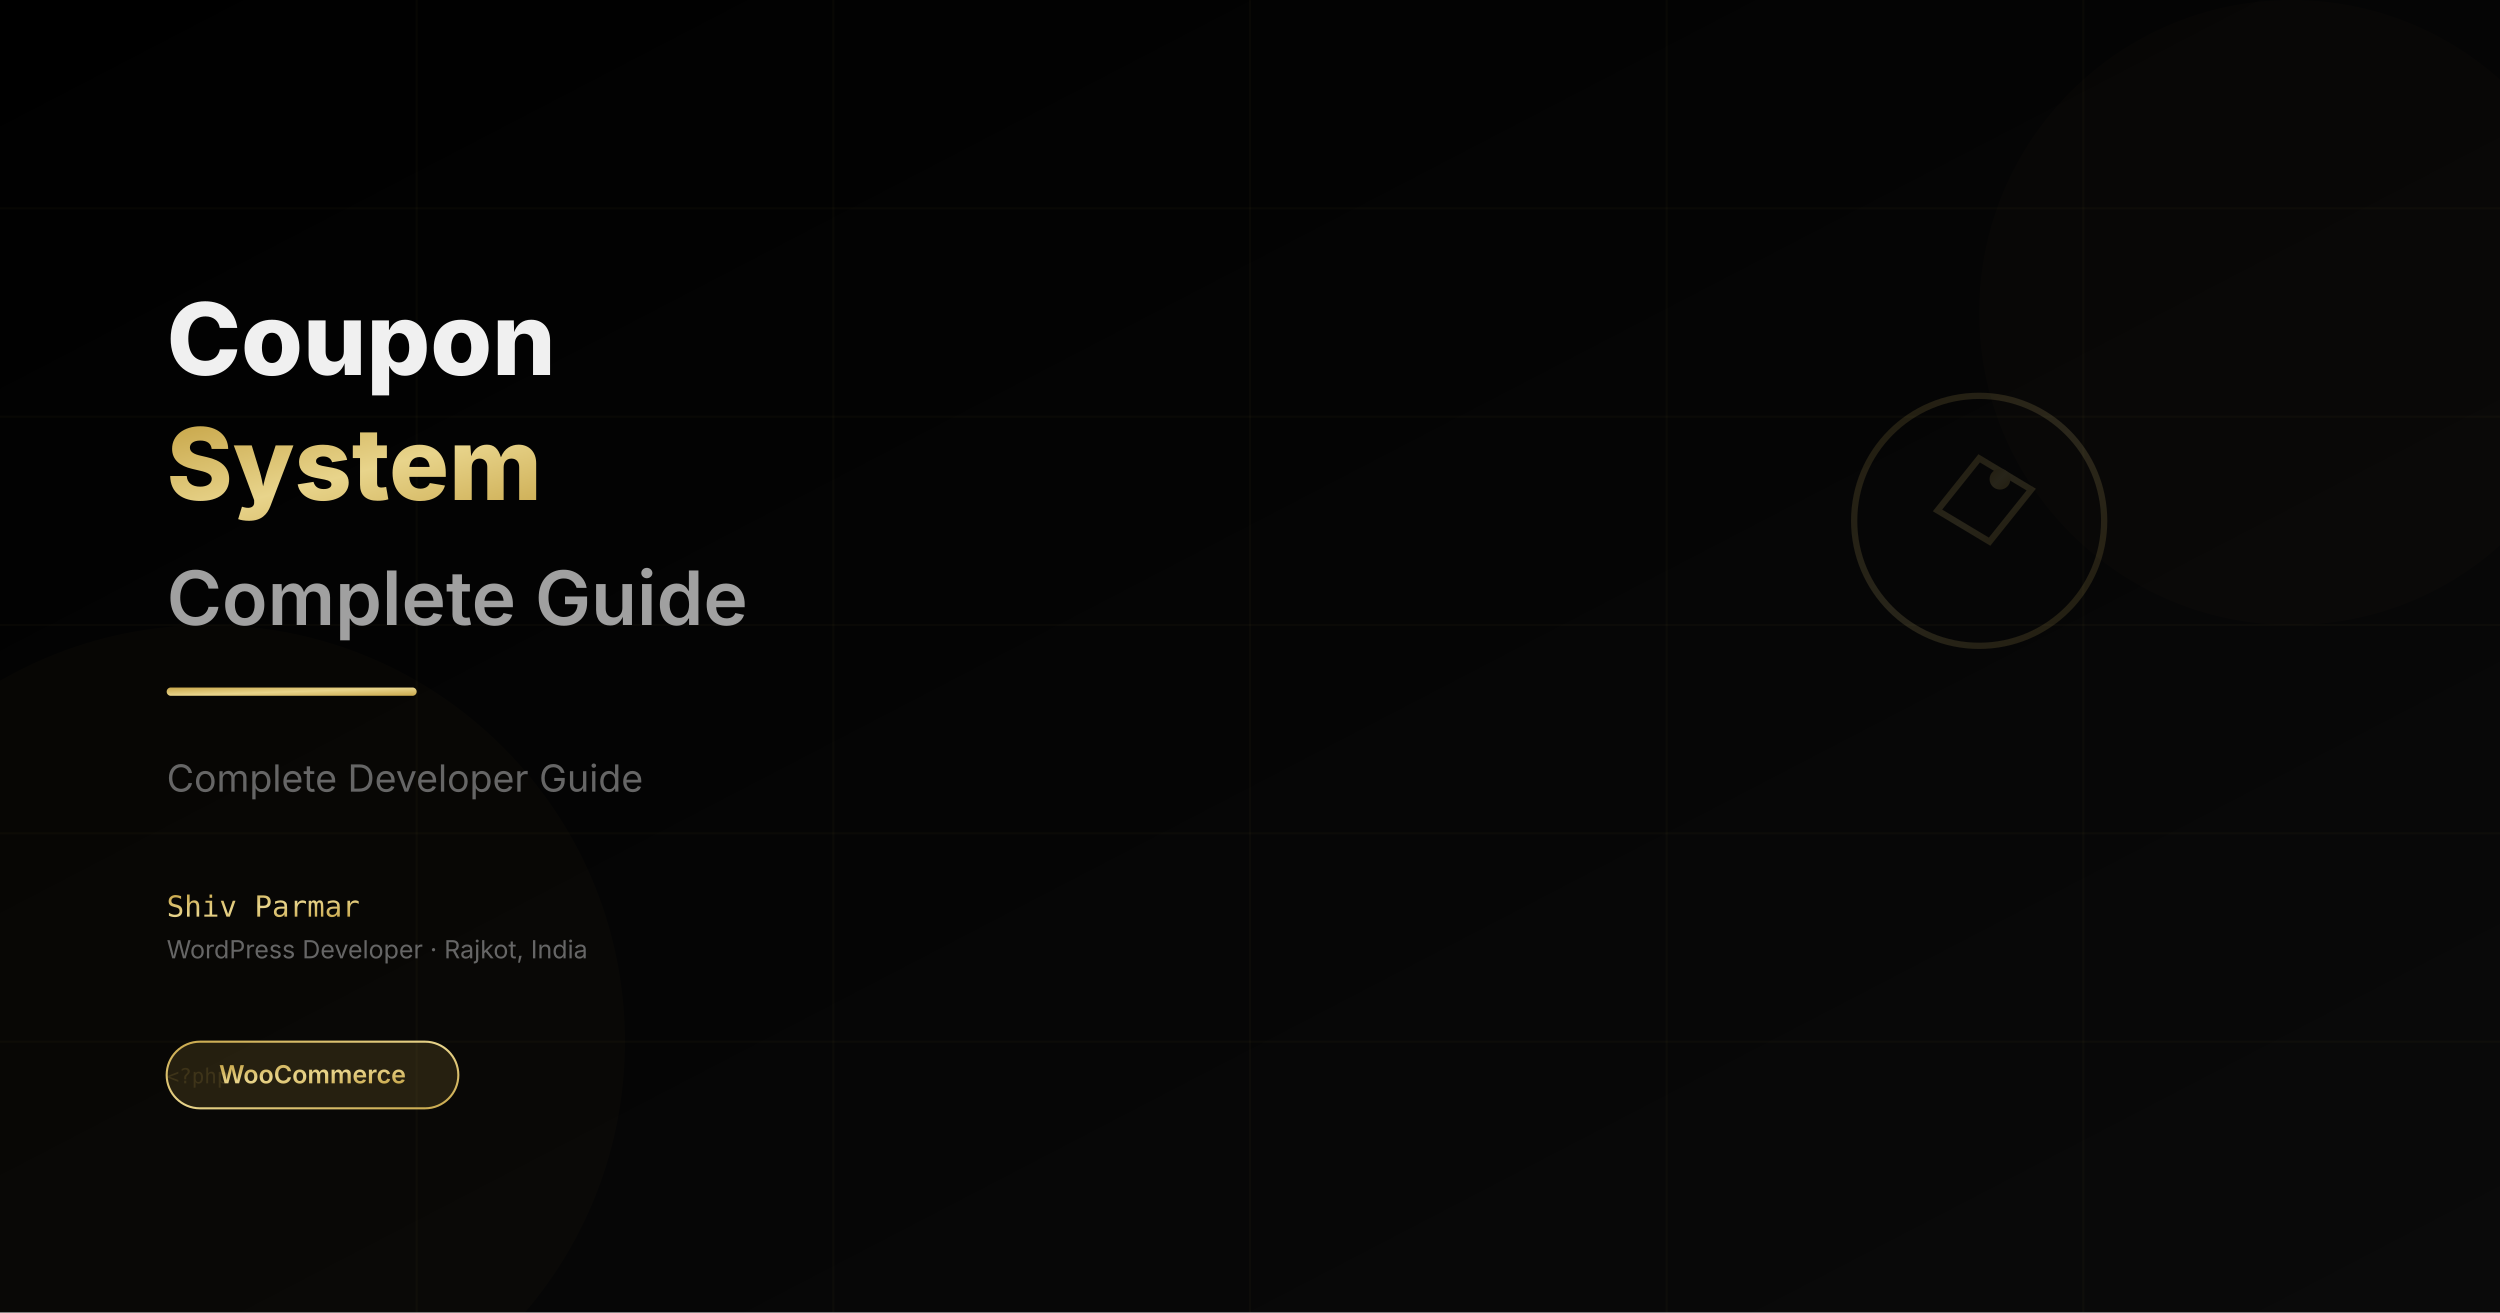
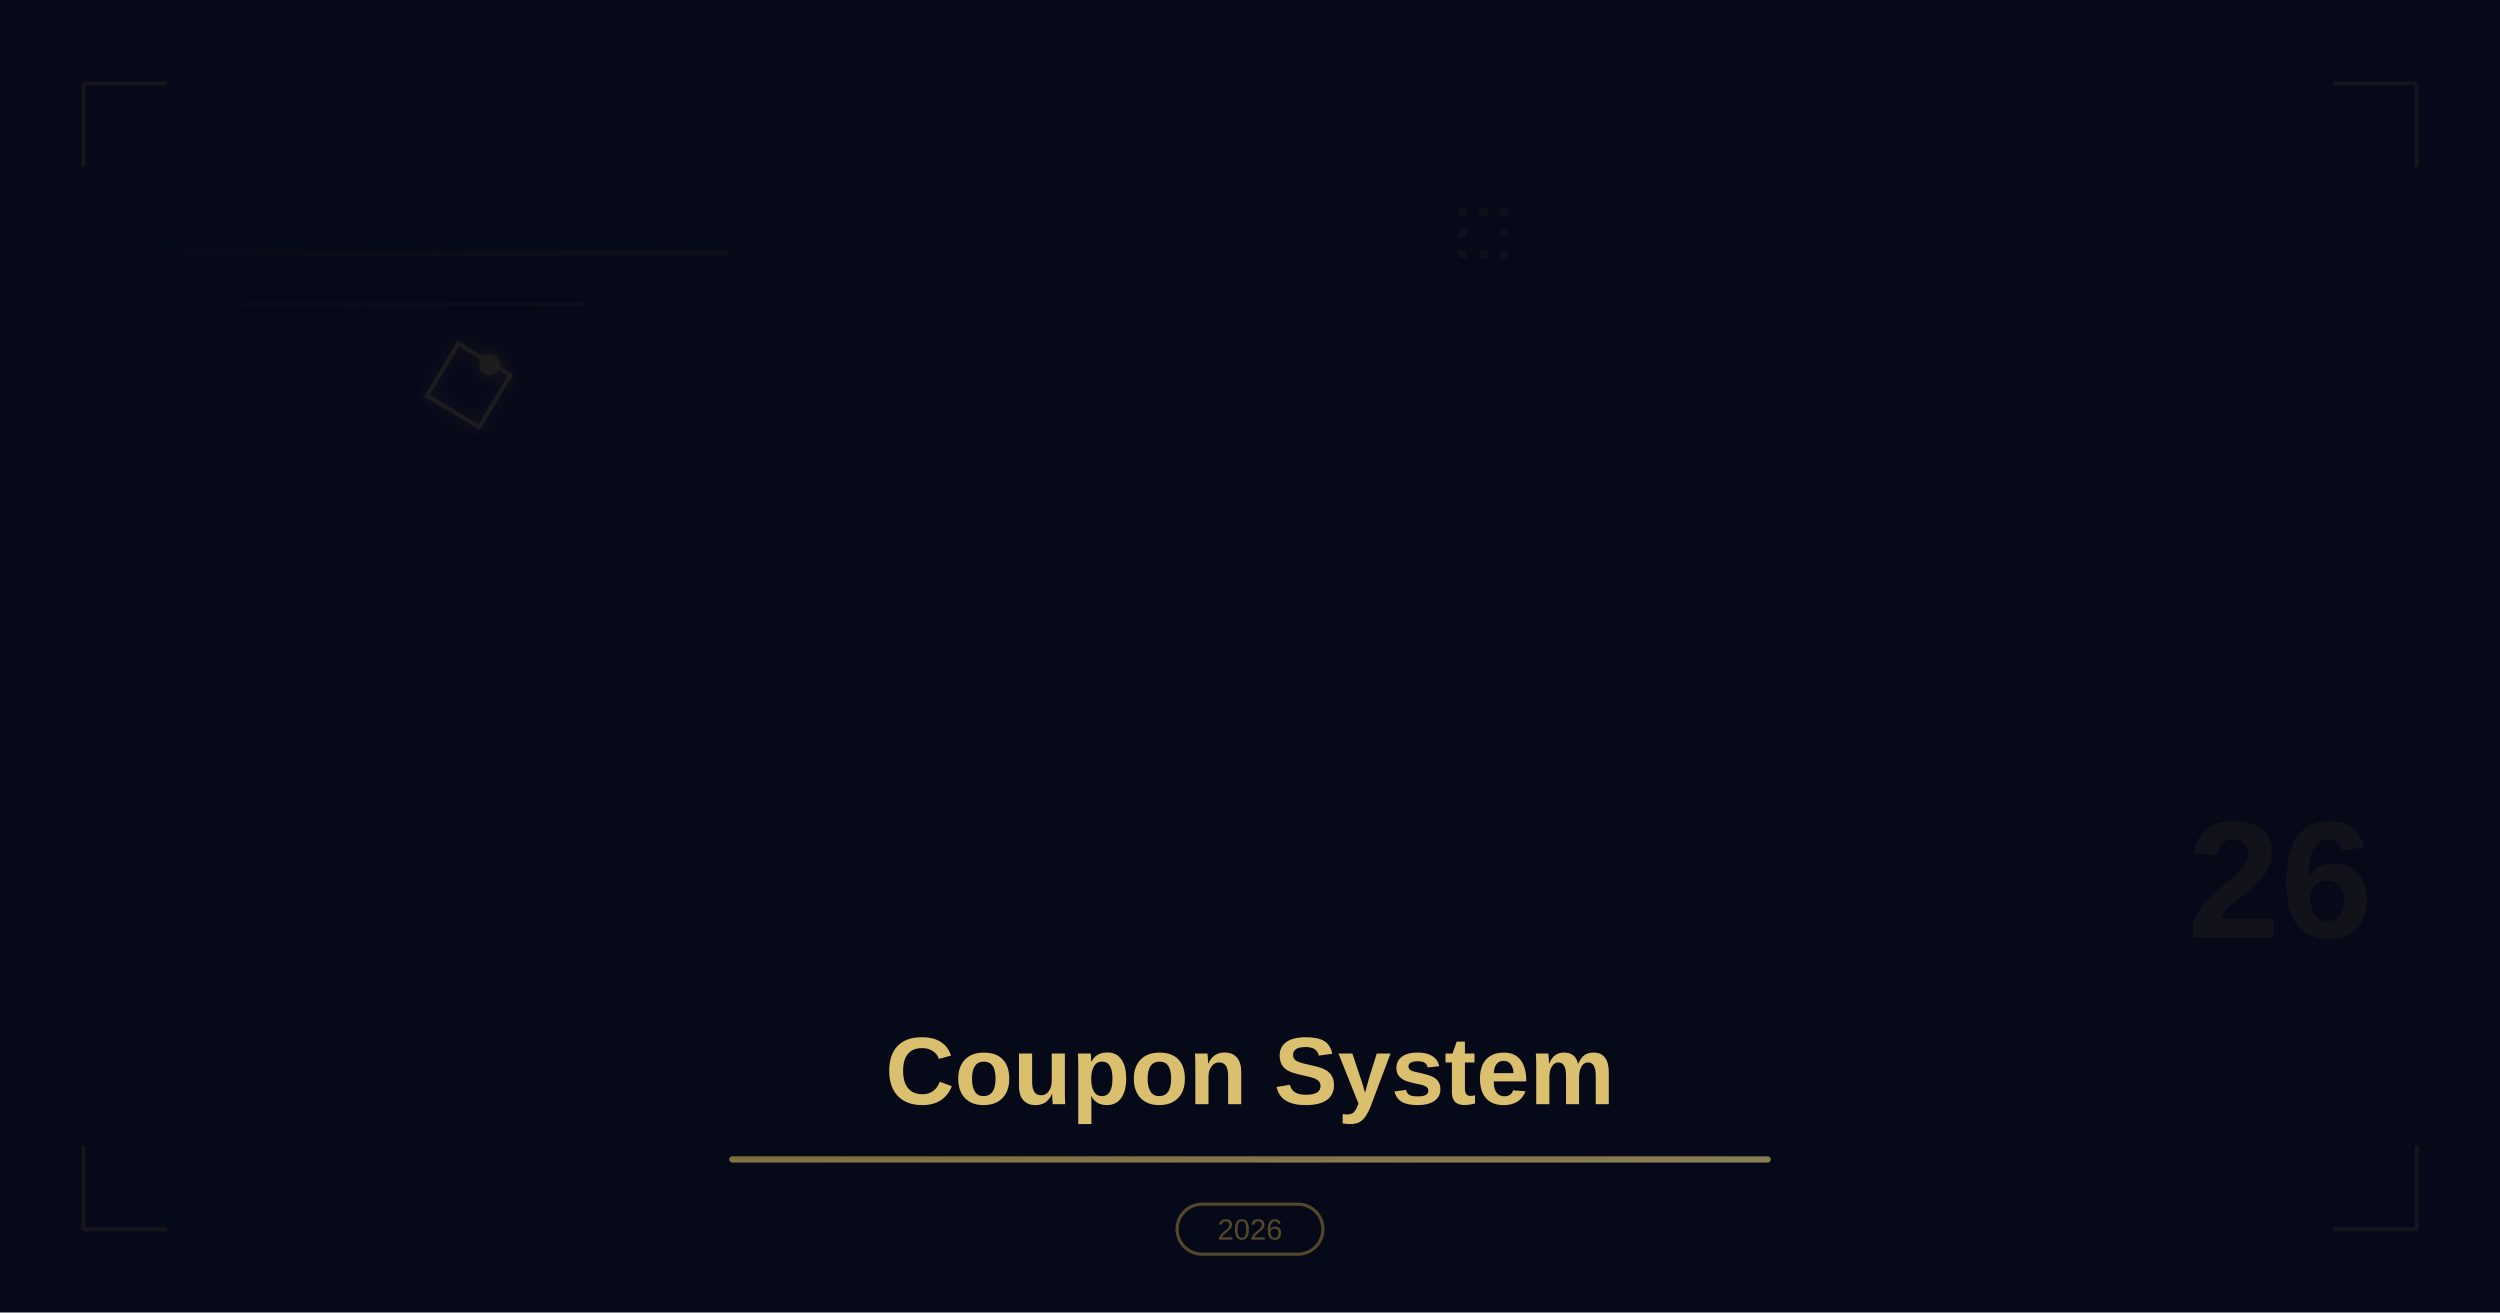
- <svg xmlns="http://www.w3.org/2000/svg" width="1200" height="630" viewBox="0 0 1200 630">
+ <svg xmlns="http://www.w3.org/2000/svg" viewBox="0 0 1200 630" width="1200" height="630">
  <defs>
    <linearGradient id="goldGrad" x1="0%" y1="0%" x2="100%" y2="100%">
-       <stop offset="0%" style="stop-color:#c9a84c;stop-opacity:1" />
-       <stop offset="50%" style="stop-color:#e8d48b;stop-opacity:1" />
-       <stop offset="100%" style="stop-color:#c9a84c;stop-opacity:1" />
+       <stop offset="0%" stop-color="#c9a84c" />
+       <stop offset="100%" stop-color="#e8d48b" />
    </linearGradient>
-     <linearGradient id="darkGrad" x1="0%" y1="0%" x2="100%" y2="100%">
-       <stop offset="0%" style="stop-color:#000000;stop-opacity:1" />
-       <stop offset="100%" style="stop-color:#0a0a0a;stop-opacity:1" />
+     <linearGradient id="speedGrad" x1="0%" y1="0%" x2="100%" y2="0%">
+       <stop offset="0%" stop-color="#c9a84c" stop-opacity="0" />
+       <stop offset="100%" stop-color="#c9a84c" stop-opacity="0.6" />
    </linearGradient>
    <filter id="glow">
-       <feGaussianBlur stdDeviation="3" result="coloredBlur" />
+       <feGaussianBlur stdDeviation="4" result="blur" />
      <feMerge>
-         <feMergeNode in="coloredBlur" />
+         <feMergeNode in="blur" />
        <feMergeNode in="SourceGraphic" />
      </feMerge>
    </filter>
  </defs>
-   <rect width="1200" height="630" fill="url(#darkGrad)" />
-   <circle cx="100" cy="500" r="200" fill="rgba(201,168,76,0.02)" />
-   <circle cx="1100" cy="150" r="150" fill="rgba(201,168,76,0.015)" />
-   <g stroke="rgba(201,168,76,0.03)" stroke-width="1" fill="none">
-     <line x1="0" y1="100" x2="1200" y2="100" />
-     <line x1="0" y1="200" x2="1200" y2="200" />
-     <line x1="0" y1="300" x2="1200" y2="300" />
-     <line x1="0" y1="400" x2="1200" y2="400" />
-     <line x1="0" y1="500" x2="1200" y2="500" />
-     <line x1="200" y1="0" x2="200" y2="630" />
-     <line x1="400" y1="0" x2="400" y2="630" />
-     <line x1="600" y1="0" x2="600" y2="630" />
-     <line x1="800" y1="0" x2="800" y2="630" />
-     <line x1="1000" y1="0" x2="1000" y2="630" />
+   <rect width="1200" height="630" fill="#060918" />
+   <g transform="translate(180, 150)" opacity="0.12" filter="url(#glow)">
+     <path d="M40,15 L65,30 L50,55 L25,40 Z" fill="none" stroke="#c9a84c" stroke-width="2" />
+     <circle cx="55" cy="25" r="5" fill="#c9a84c" />
  </g>
-   <g transform="translate(900, 200)" opacity="0.15">
-     <circle cx="50" cy="50" r="60" fill="none" stroke="url(#goldGrad)" stroke-width="3" />
-     <path d="M50 20 L75 35 L55 60 L30 45 Z" fill="none" stroke="url(#goldGrad)" stroke-width="3" />
-     <circle cx="60" cy="30" r="5" fill="url(#goldGrad)" />
+   <g opacity="0.06">
+     <rect x="0" y="120" width="350" height="3" rx="1.5" fill="url(#speedGrad)" />
+     <rect x="0" y="145" width="280" height="2" rx="1" fill="url(#speedGrad)" />
  </g>
-   <text x="80" y="180" font-family="Inter, -apple-system, sans-serif" font-size="48" font-weight="800" fill="#f0f0f0">Coupon</text>
-   <text x="80" y="240" font-family="Inter, -apple-system, sans-serif" font-size="48" font-weight="800" fill="url(#goldGrad)">System</text>
-   <text x="80" y="300" font-family="Inter, -apple-system, sans-serif" font-size="36" font-weight="600" fill="#a0a0a0">Complete Guide</text>
-   <rect x="80" y="330" width="120" height="4" rx="2" fill="url(#goldGrad)" />
-   <text x="80" y="380" font-family="Inter, -apple-system, sans-serif" font-size="18" fill="#666666">Complete Developer Guide</text>
-   <text x="80" y="440" font-family="JetBrains Mono, monospace" font-size="14" fill="url(#goldGrad)">Shiv Parmar</text>
-   <text x="80" y="460" font-family="Inter, -apple-system, sans-serif" font-size="12" fill="#666666">WordPress Developer · Rajkot, India</text>
-   <rect x="80" y="500" width="140" height="32" rx="16" fill="rgba(201,168,76,0.15)" stroke="url(#goldGrad)" stroke-width="1" />
-   <text x="150" y="520" font-family="Inter, -apple-system, sans-serif" font-size="12" font-weight="600" fill="url(#goldGrad)" text-anchor="middle">WooCommerce</text>
-   <g transform="translate(80, 520)" opacity="0.15">
-     <text font-family="JetBrains Mono, monospace" font-size="10" fill="#c9a84c">&lt;?php</text>
+   <g transform="translate(1050, 450)" opacity="0.06">
+     <text x="0" y="0" font-family="Arial, sans-serif" font-size="80" fill="#c9a84c" font-weight="bold">26</text>
+   </g>
+   <g fill="#c9a84c" opacity="0.04">
+     <rect x="700" y="100" width="4" height="4" />
+     <rect x="710" y="100" width="4" height="4" />
+     <rect x="720" y="100" width="4" height="4" />
+     <rect x="700" y="110" width="4" height="4" />
+     <rect x="720" y="110" width="4" height="4" />
+     <rect x="700" y="120" width="4" height="4" />
+     <rect x="710" y="120" width="4" height="4" />
+     <rect x="720" y="120" width="4" height="4" />
+   </g>
+   <g opacity="0.08" fill="none" stroke="#c9a84c" stroke-width="2">
+     <path d="M40,40 L40,80 M40,40 L80,40" />
+     <path d="M1160,40 L1160,80 M1160,40 L1120,40" />
+     <path d="M40,590 L40,550 M40,590 L80,590" />
+     <path d="M1160,590 L1160,550 M1160,590 L1120,590" />
+   </g>
+   <text x="600" y="530" font-family="Arial, Helvetica, sans-serif" font-size="46" fill="#D9BF6E" text-anchor="middle" font-weight="bold">Coupon System</text>
+   <rect x="350" y="555" width="500" height="3" rx="1.5" fill="url(#goldGrad)" opacity="0.6" />
+   <g transform="translate(600, 590)" opacity="0.4">
+     <rect x="-35" y="-12" width="70" height="24" rx="12" fill="none" stroke="#c9a84c" stroke-width="1.5" />
+     <text x="0" y="5" font-family="Arial, sans-serif" font-size="14" fill="#c9a84c" text-anchor="middle">2026</text>
  </g>
</svg>
